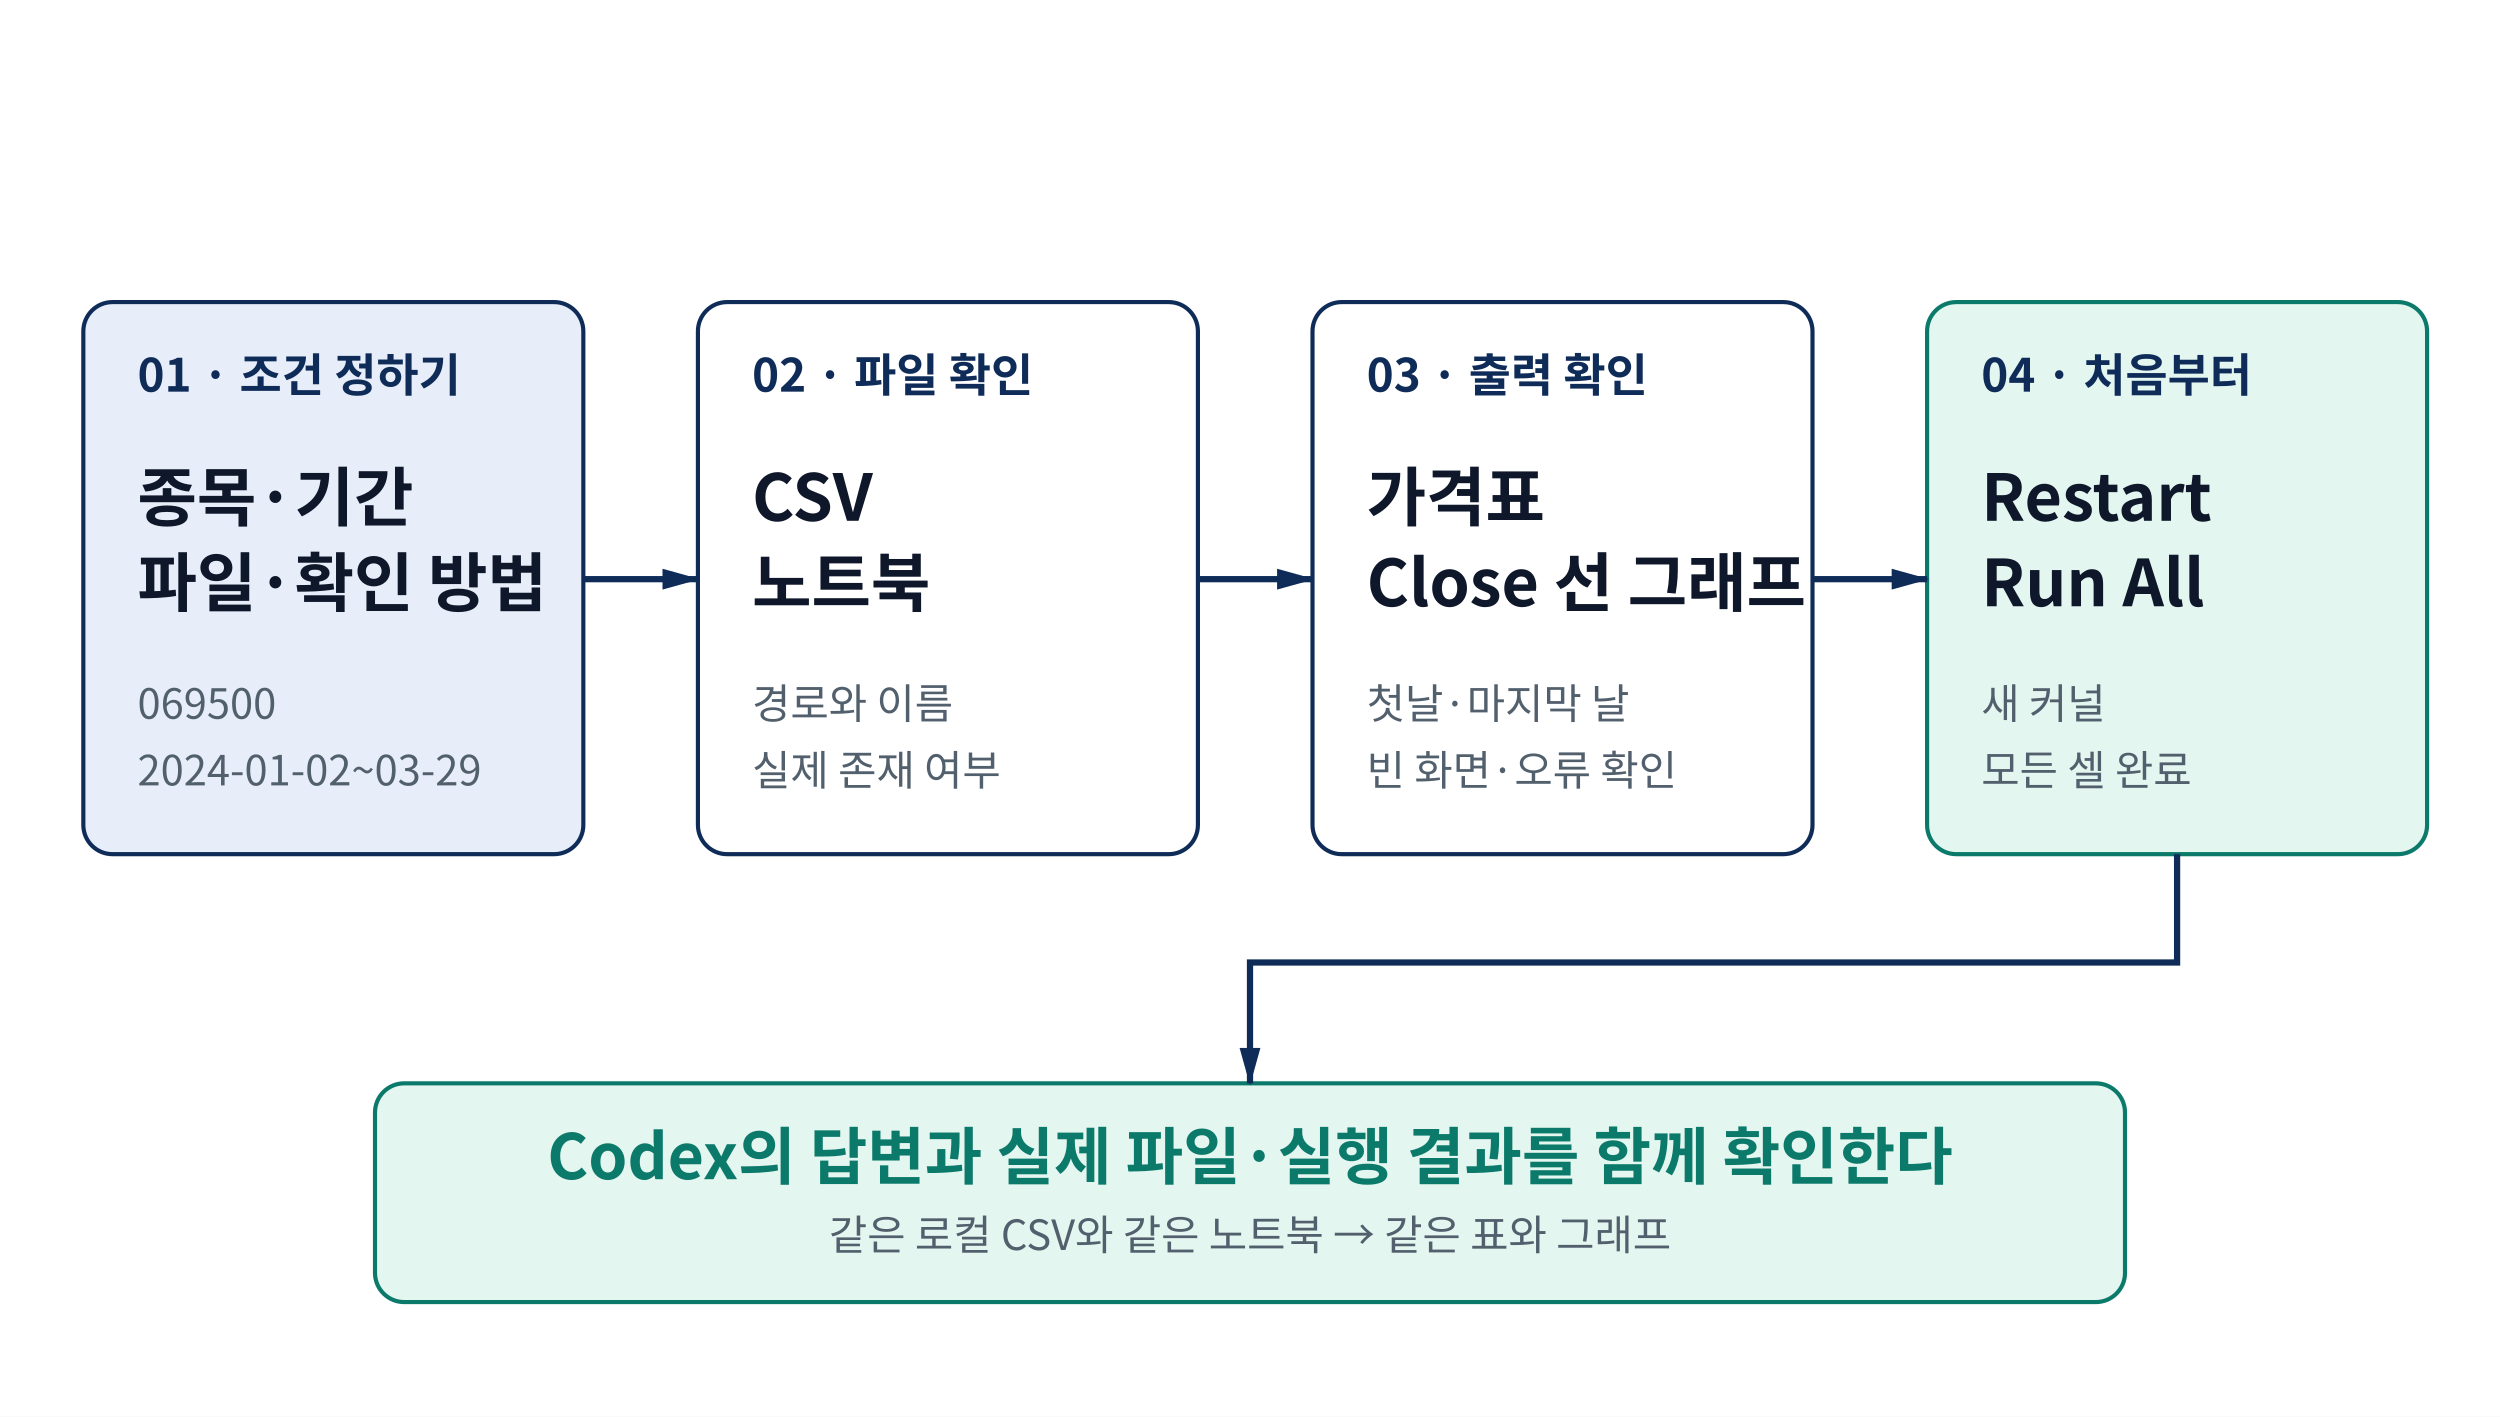
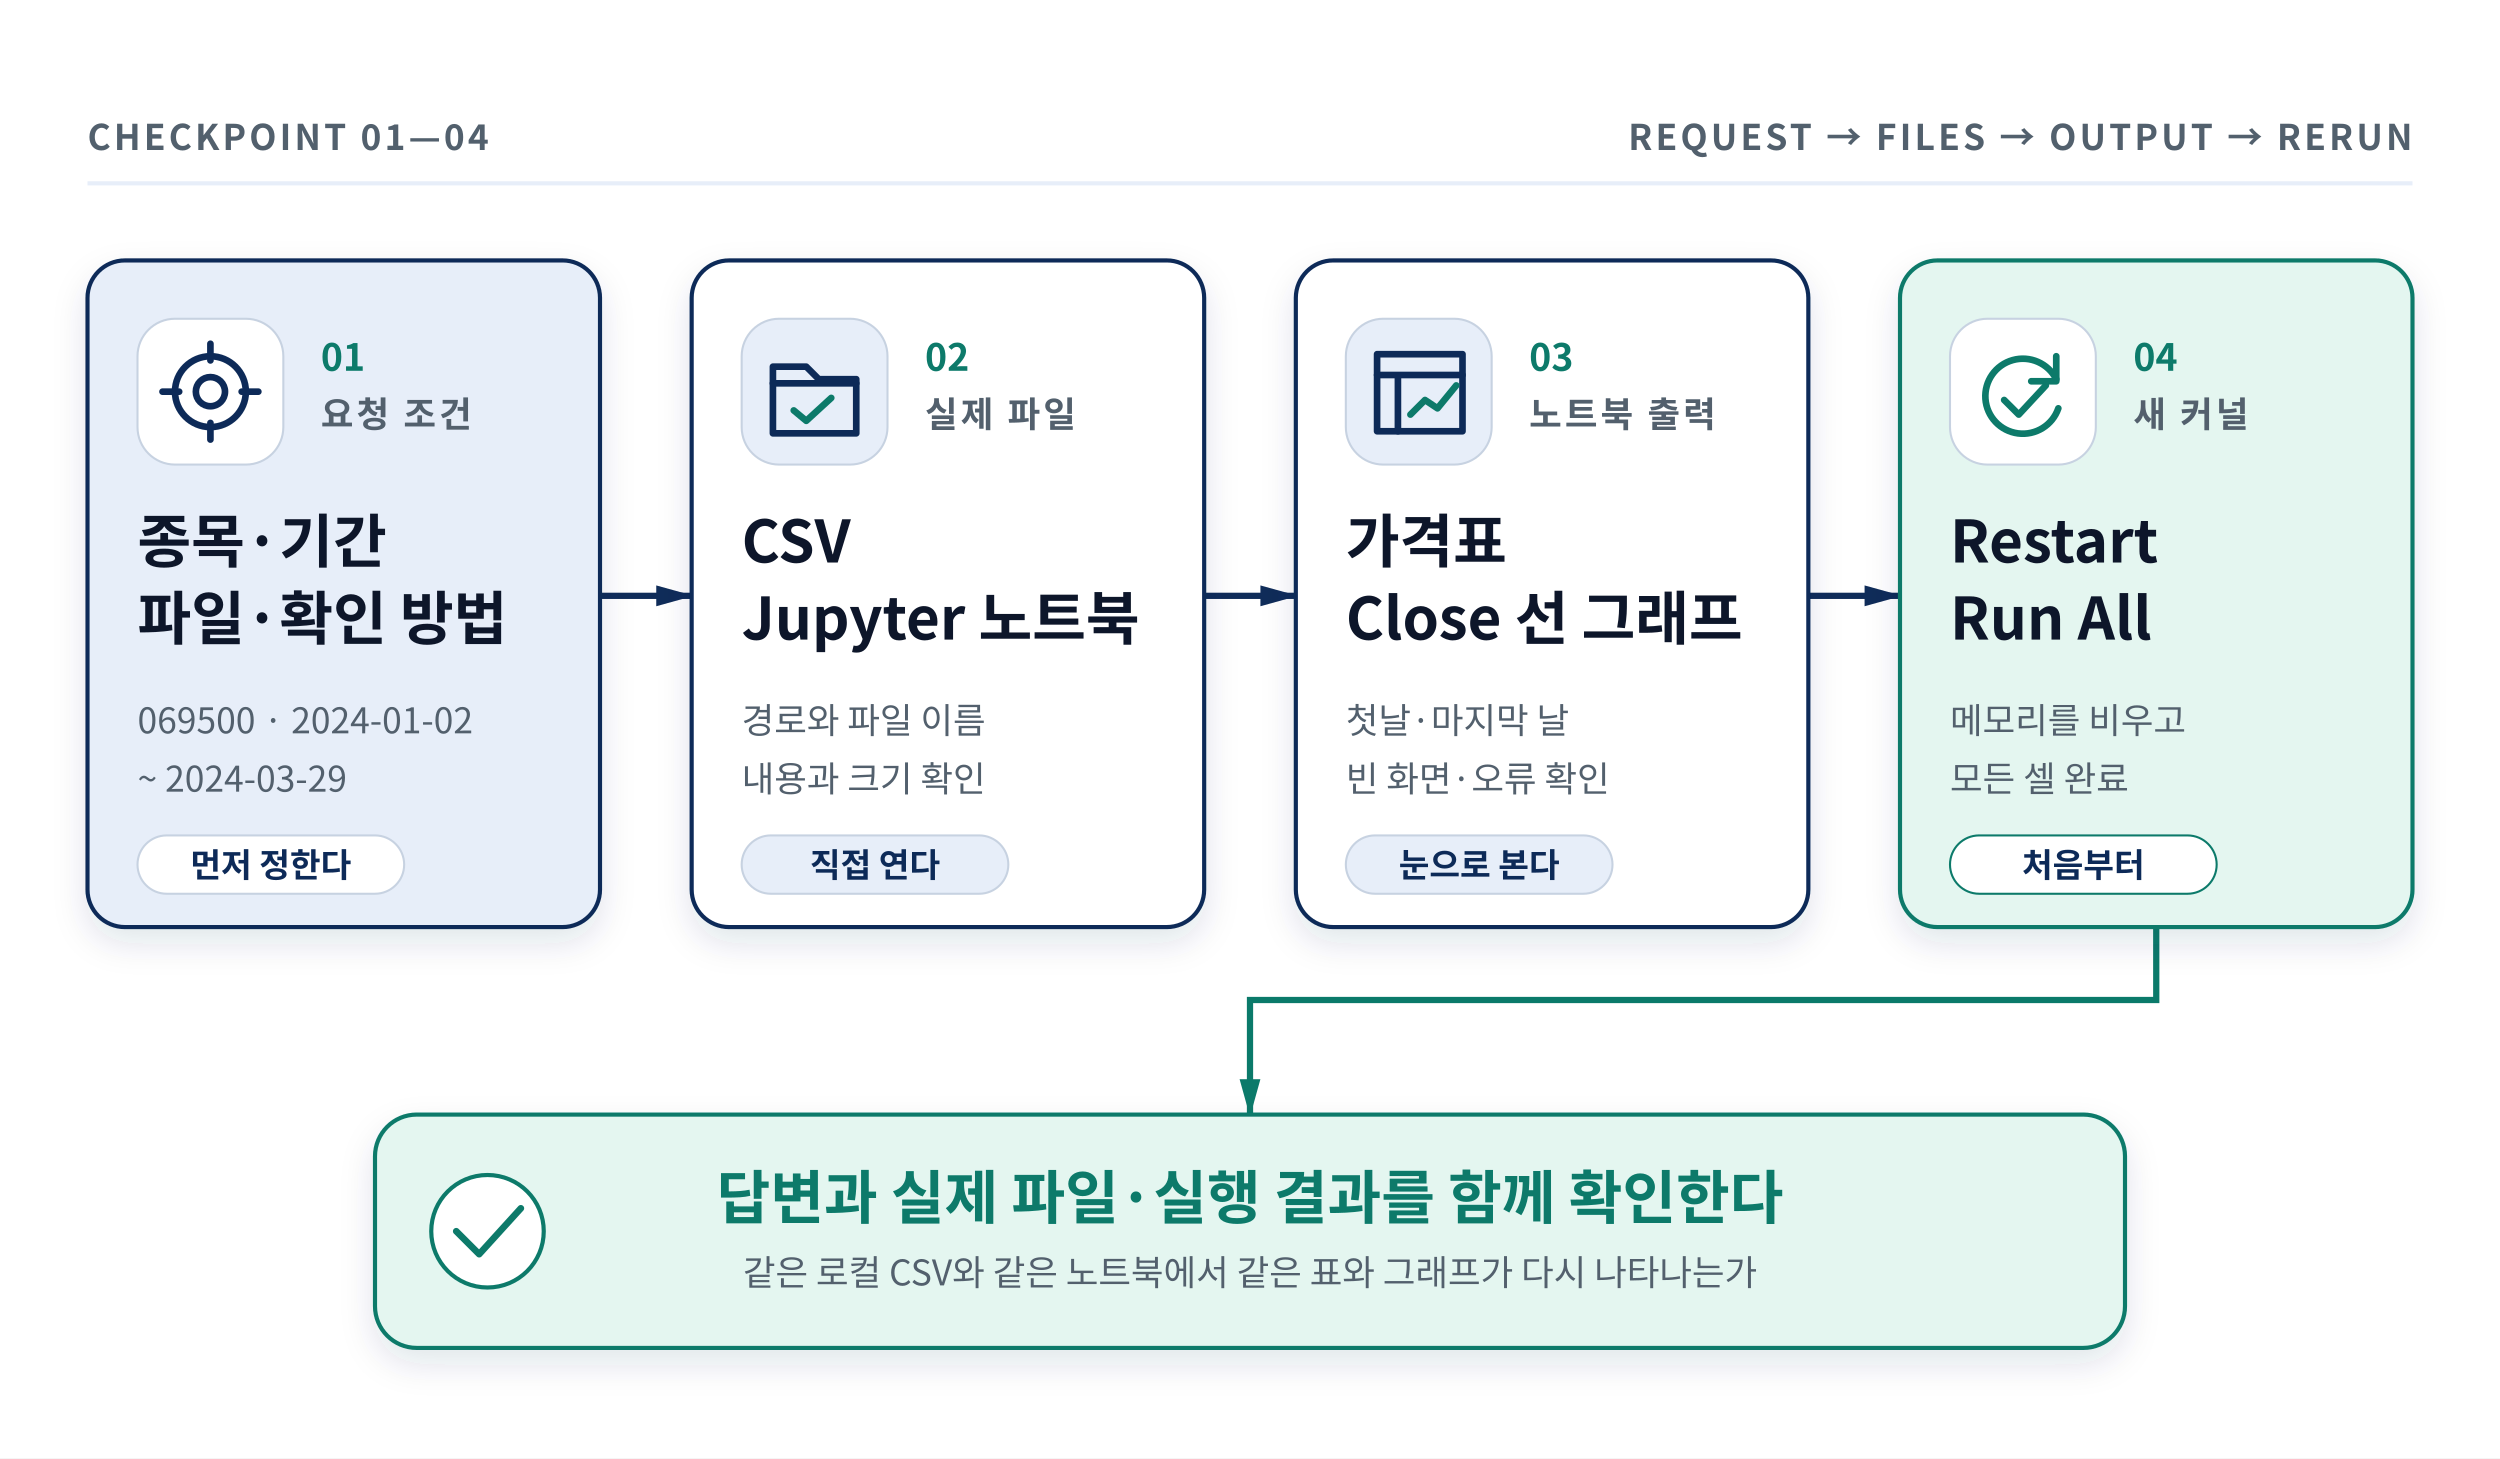
- <svg xmlns="http://www.w3.org/2000/svg" viewBox="0 0 1200 680" role="img" aria-labelledby="title desc">
+ <svg xmlns="http://www.w3.org/2000/svg" viewBox="0 0 1200 700" role="img" aria-labelledby="title desc">
  <defs>
+     <filter id="shadow" x="-20%" y="-20%" width="140%" height="150%">
+       <feDropShadow dx="0" dy="7" stdDeviation="8" flood-color="#0F2C59" flood-opacity="0.12" />
+     </filter>
    <marker id="arrow" markerUnits="userSpaceOnUse" viewBox="0 0 18 10" refX="17" refY="5" markerWidth="18" markerHeight="10" orient="auto">
      <path d="M0 0L18 5L0 10Z" fill="#0F2C59" />
    </marker>
+     <marker id="arrow-ok" markerUnits="userSpaceOnUse" viewBox="0 0 18 10" refX="17" refY="5" markerWidth="18" markerHeight="10" orient="auto">
+       <path d="M0 0L18 5L0 10Z" fill="#0B7A6A" />
+     </marker>
    <style>
      text{font-family:"Noto Sans CJK KR","Noto Sans KR",sans-serif;fill:#0F172A}
-       .step{font-size:22px;font-weight:700;fill:#0F2C59}
-       .main{font-size:31px;font-weight:700}
-       .sub{font-size:20px;font-weight:400;fill:#52606D}
-       .verdict{font-size:30px;font-weight:700;fill:#0B7A6A}
+       .meta{font-size:17px;font-weight:700;letter-spacing:1.5px;fill:#52606D}
+       .step{font-size:18px;font-weight:700;fill:#0B7A6A}
+       .main{font-size:28px;font-weight:700}
+       .sub{font-size:17px;font-weight:400;fill:#52606D}
+       .chip{font-size:16px;font-weight:700;fill:#0F2C59}
+       .verdict{font-size:28px;font-weight:700;fill:#0B7A6A}
      .arrow{fill:none;stroke:#0F2C59;stroke-width:3;marker-end:url(#arrow)}
+       .arrow-ok{fill:none;stroke:#0B7A6A;stroke-width:3;marker-end:url(#arrow-ok)}
+       .icon{fill:none;stroke:#0F2C59;stroke-width:3.2;stroke-linecap:round;stroke-linejoin:round}
+       .icon-ok{fill:none;stroke:#0B7A6A;stroke-width:3.2;stroke-linecap:round;stroke-linejoin:round}
    </style>
  </defs>
-   <rect width="1200" height="680" fill="#FFFFFF" />
-   <g>
-     <rect x="40" y="145" width="240" height="265" rx="14" fill="#E7EEF9" stroke="#0F2C59" stroke-width="2" />
-     <text class="step" x="66" y="188">01 · 조건 정하기</text>
-     <text class="main" x="66" y="250">종목·기간</text>
-     <text class="main" x="66" y="291">파일·확인 방법</text>
-     <text class="sub" x="66" y="345">069500</text>
-     <text class="sub" x="66" y="377">2024-01-02~03-29</text>
-     <rect x="335" y="145" width="240" height="265" rx="14" fill="#FFFFFF" stroke="#0F2C59" stroke-width="2" />
-     <text class="step" x="361" y="188">02 · 파일 확인</text>
-     <text class="main" x="361" y="250">CSV</text>
-     <text class="main" x="361" y="291">노트북</text>
-     <text class="sub" x="361" y="345">경로와 이름</text>
-     <text class="sub" x="361" y="377">실제 존재 여부</text>
-     <rect x="630" y="145" width="240" height="265" rx="14" fill="#FFFFFF" stroke="#0F2C59" stroke-width="2" />
-     <text class="step" x="656" y="188">03 · 출력 확인</text>
-     <text class="main" x="656" y="250">가격표</text>
-     <text class="main" x="656" y="291">Close 선 그래프</text>
-     <text class="sub" x="656" y="345">첫날·마지막 날</text>
-     <text class="sub" x="656" y="377">빈 화면·오류 확인</text>
-     <rect x="925" y="145" width="240" height="265" rx="14" fill="#E4F6F0" stroke="#0B7A6A" stroke-width="2" />
-     <text class="step" x="951" y="188" fill="#0B7A6A">04 · 처음부터</text>
-     <text class="main" x="951" y="250">Restart</text>
-     <text class="main" x="951" y="291">Run All</text>
-     <text class="sub" x="951" y="345">새 커널</text>
-     <text class="sub" x="951" y="377">모든 셀 완료</text>
+   <rect width="1200" height="700" fill="#FFFFFF" />
+   <g id="background" aria-hidden="true">
+     <path d="M42 88H1158" stroke="#E7EEF9" stroke-width="2" />
+     <text class="meta" x="42" y="72">CHECKPOINT 01—04</text>
+     <text class="meta" x="1158" y="72" text-anchor="end">REQUEST → FILES → OUTPUT → RERUN</text>
  </g>
-   <path class="arrow" d="M280 278H335" />
-   <path class="arrow" d="M575 278H630" />
-   <path class="arrow" d="M870 278H925" />
-   <rect x="180" y="520" width="840" height="105" rx="14" fill="#E4F6F0" stroke="#0B7A6A" stroke-width="2" />
-   <text class="verdict" x="600" y="566" text-anchor="middle">Codex의 답변과 실제 파일·실행 결과를 함께 확인한다</text>
-   <text class="sub" x="600" y="600" text-anchor="middle">같은 로컬 CSV와 같은 노트북 → 같은 표와 그래프</text>
-   <path class="arrow" d="M1045 410V462H600V520" />
+   <g id="connectors" aria-hidden="true">
+     <path class="arrow" d="M288 286H332" />
+     <path class="arrow" d="M578 286H622" />
+     <path class="arrow" d="M868 286H912" />
+     <path class="arrow-ok" d="M1035 445V480H600V535" />
+   </g>
+   <g id="step-01-request" filter="url(#shadow)">
+     <rect x="42" y="125" width="246" height="320" rx="18" fill="#E7EEF9" stroke="#0F2C59" stroke-width="2" />
+     <rect x="66" y="153" width="70" height="70" rx="18" fill="#FFFFFF" stroke="#C7D2E1" />
+     <g class="icon" transform="translate(78 165)">
+       <circle cx="23" cy="23" r="17" />
+       <circle cx="23" cy="23" r="7" />
+       <path d="M23 0V8M23 38V46M0 23H8M38 23H46" />
+     </g>
+     <text class="step" x="154" y="178">01</text>
+     <text class="meta" x="154" y="205">요청 조건</text>
+     <text class="main" x="66" y="270">종목·기간</text>
+     <text class="main" x="66" y="307">파일·확인 방법</text>
+     <text class="sub" x="66" y="352">069500 · 2024-01-02</text>
+     <text class="sub" x="66" y="380">~ 2024-03-29</text>
+     <rect x="66" y="401" width="128" height="28" rx="14" fill="#FFFFFF" stroke="#C7D2E1" />
+     <text class="chip" x="130" y="421" text-anchor="middle">먼저 정한다</text>
+   </g>
+   <g id="step-02-files" filter="url(#shadow)">
+     <rect x="332" y="125" width="246" height="320" rx="18" fill="#FFFFFF" stroke="#0F2C59" stroke-width="2" />
+     <rect x="356" y="153" width="70" height="70" rx="18" fill="#E7EEF9" stroke="#C7D2E1" />
+     <g class="icon" transform="translate(368 166)">
+       <path d="M3 10H19L25 16H43V42H3Z" />
+       <path d="M3 18H43" />
+       <path class="icon-ok" d="M13 31L19 36L31 25" />
+     </g>
+     <text class="step" x="444" y="178">02</text>
+     <text class="meta" x="444" y="205">실제 파일</text>
+     <text class="main" x="356" y="270">CSV</text>
+     <text class="main" x="356" y="307">Jupyter 노트북</text>
+     <text class="sub" x="356" y="352">경로와 파일 이름</text>
+     <text class="sub" x="356" y="380">내용과 크기 확인</text>
+     <rect x="356" y="401" width="128" height="28" rx="14" fill="#E7EEF9" stroke="#C7D2E1" />
+     <text class="chip" x="420" y="421" text-anchor="middle">직접 연다</text>
+   </g>
+   <g id="step-03-output" filter="url(#shadow)">
+     <rect x="622" y="125" width="246" height="320" rx="18" fill="#FFFFFF" stroke="#0F2C59" stroke-width="2" />
+     <rect x="646" y="153" width="70" height="70" rx="18" fill="#E7EEF9" stroke="#C7D2E1" />
+     <g class="icon" transform="translate(658 165)">
+       <path d="M3 5H44V42H3Z" />
+       <path d="M3 15H44M13 15V42" />
+       <path class="icon-ok" d="M19 34L26 27L32 31L41 20" />
+     </g>
+     <text class="step" x="734" y="178">03</text>
+     <text class="meta" x="734" y="205">노트북 출력</text>
+     <text class="main" x="646" y="270">가격표</text>
+     <text class="main" x="646" y="307">Close 선 그래프</text>
+     <text class="sub" x="646" y="352">첫날·마지막 날</text>
+     <text class="sub" x="646" y="380">빈 화면·오류 확인</text>
+     <rect x="646" y="401" width="128" height="28" rx="14" fill="#E7EEF9" stroke="#C7D2E1" />
+     <text class="chip" x="710" y="421" text-anchor="middle">눈으로 본다</text>
+   </g>
+   <g id="step-04-rerun" filter="url(#shadow)">
+     <rect x="912" y="125" width="246" height="320" rx="18" fill="#E4F6F0" stroke="#0B7A6A" stroke-width="2" />
+     <rect x="936" y="153" width="70" height="70" rx="18" fill="#FFFFFF" stroke="#C7D2E1" />
+     <g class="icon-ok" transform="translate(948 165)">
+       <path d="M39 17A18 18 0 1 0 40 31" />
+       <path d="M39 6V18H27" />
+       <path d="M14 27L21 34L34 20" />
+     </g>
+     <text class="step" x="1024" y="178">04</text>
+     <text class="meta" x="1024" y="205">새 커널</text>
+     <text class="main" x="936" y="270">Restart</text>
+     <text class="main" x="936" y="307">Run All</text>
+     <text class="sub" x="936" y="352">메모리를 비우고</text>
+     <text class="sub" x="936" y="380">모든 셀 완료</text>
+     <rect x="936" y="401" width="128" height="28" rx="14" fill="#FFFFFF" stroke="#0B7A6A" />
+     <text class="chip" x="1000" y="421" text-anchor="middle" fill="#0B7A6A">처음부터</text>
+   </g>
+   <g id="verified-result" filter="url(#shadow)">
+     <rect x="180" y="535" width="840" height="112" rx="20" fill="#E4F6F0" stroke="#0B7A6A" stroke-width="2" />
+     <circle cx="234" cy="591" r="27" fill="#FFFFFF" stroke="#0B7A6A" stroke-width="2" />
+     <path class="icon-ok" d="M219 591L230 602L250 580" />
+     <text class="verdict" x="600" y="585" text-anchor="middle">답변과 실제 파일·실행 결과를 함께 확인한다</text>
+     <text class="sub" x="600" y="617" text-anchor="middle">같은 로컬 CSV와 같은 노트북에서 같은 표와 그래프가 다시 나타나는가</text>
+   </g>
</svg>
